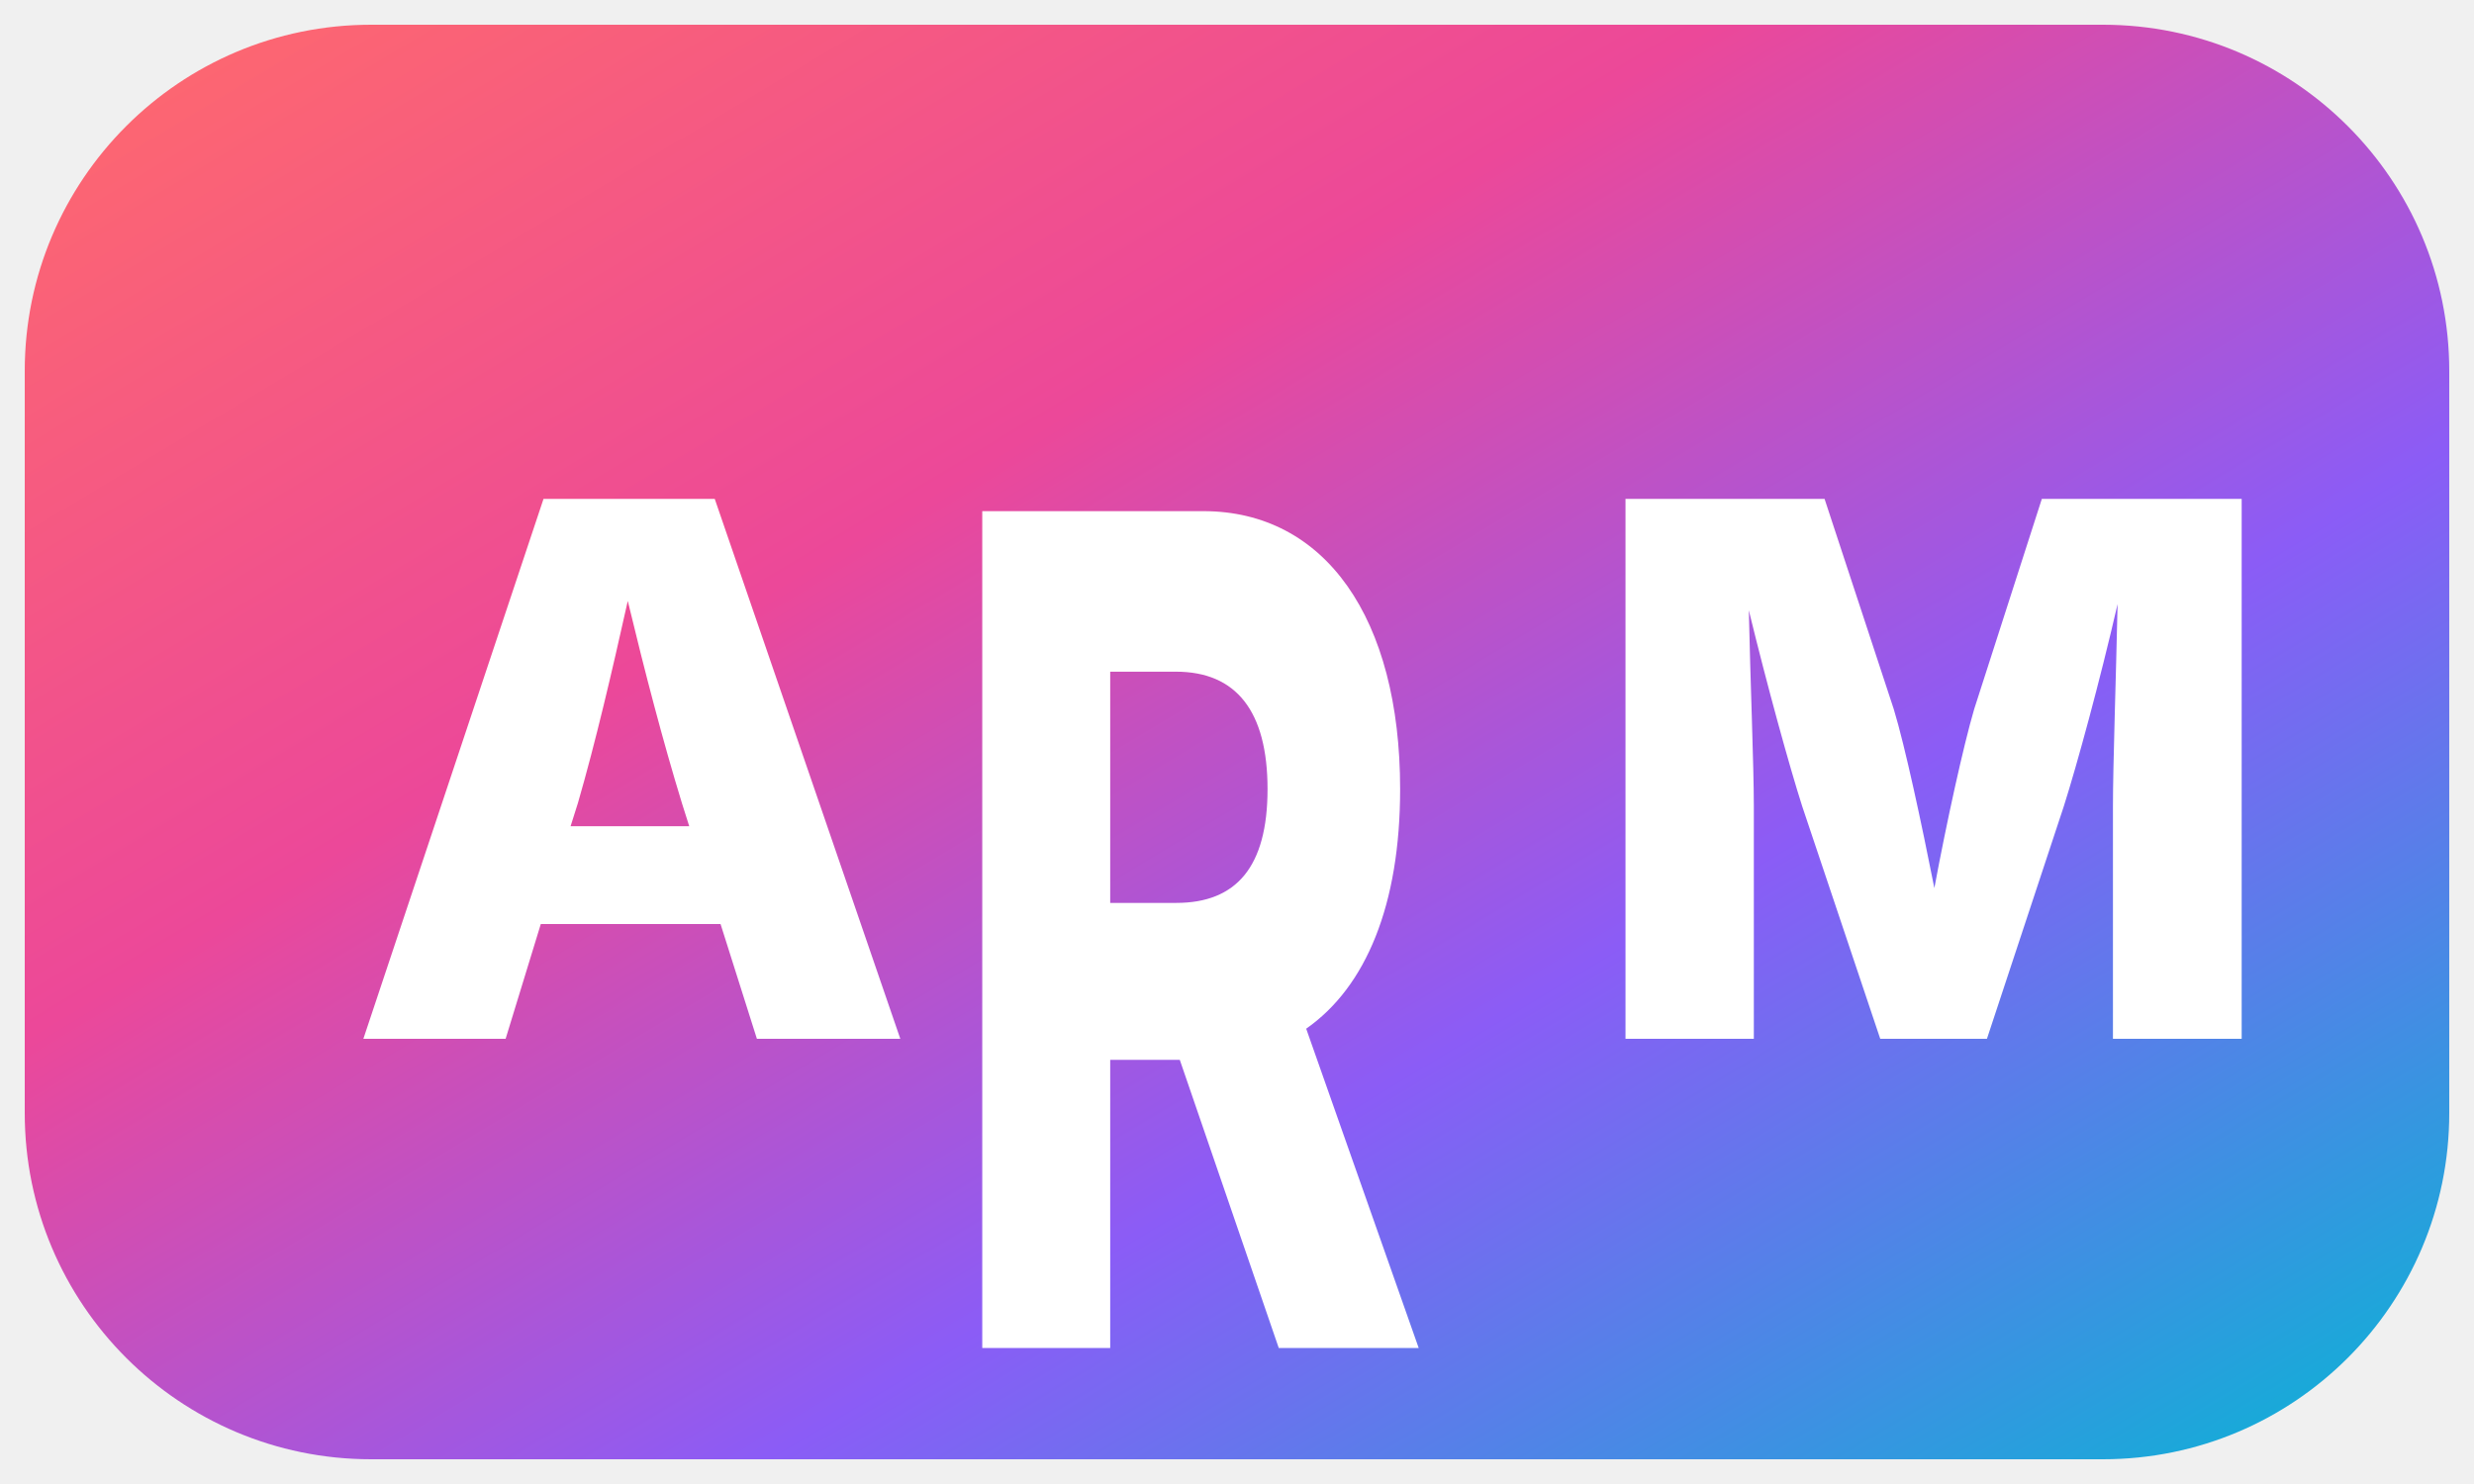
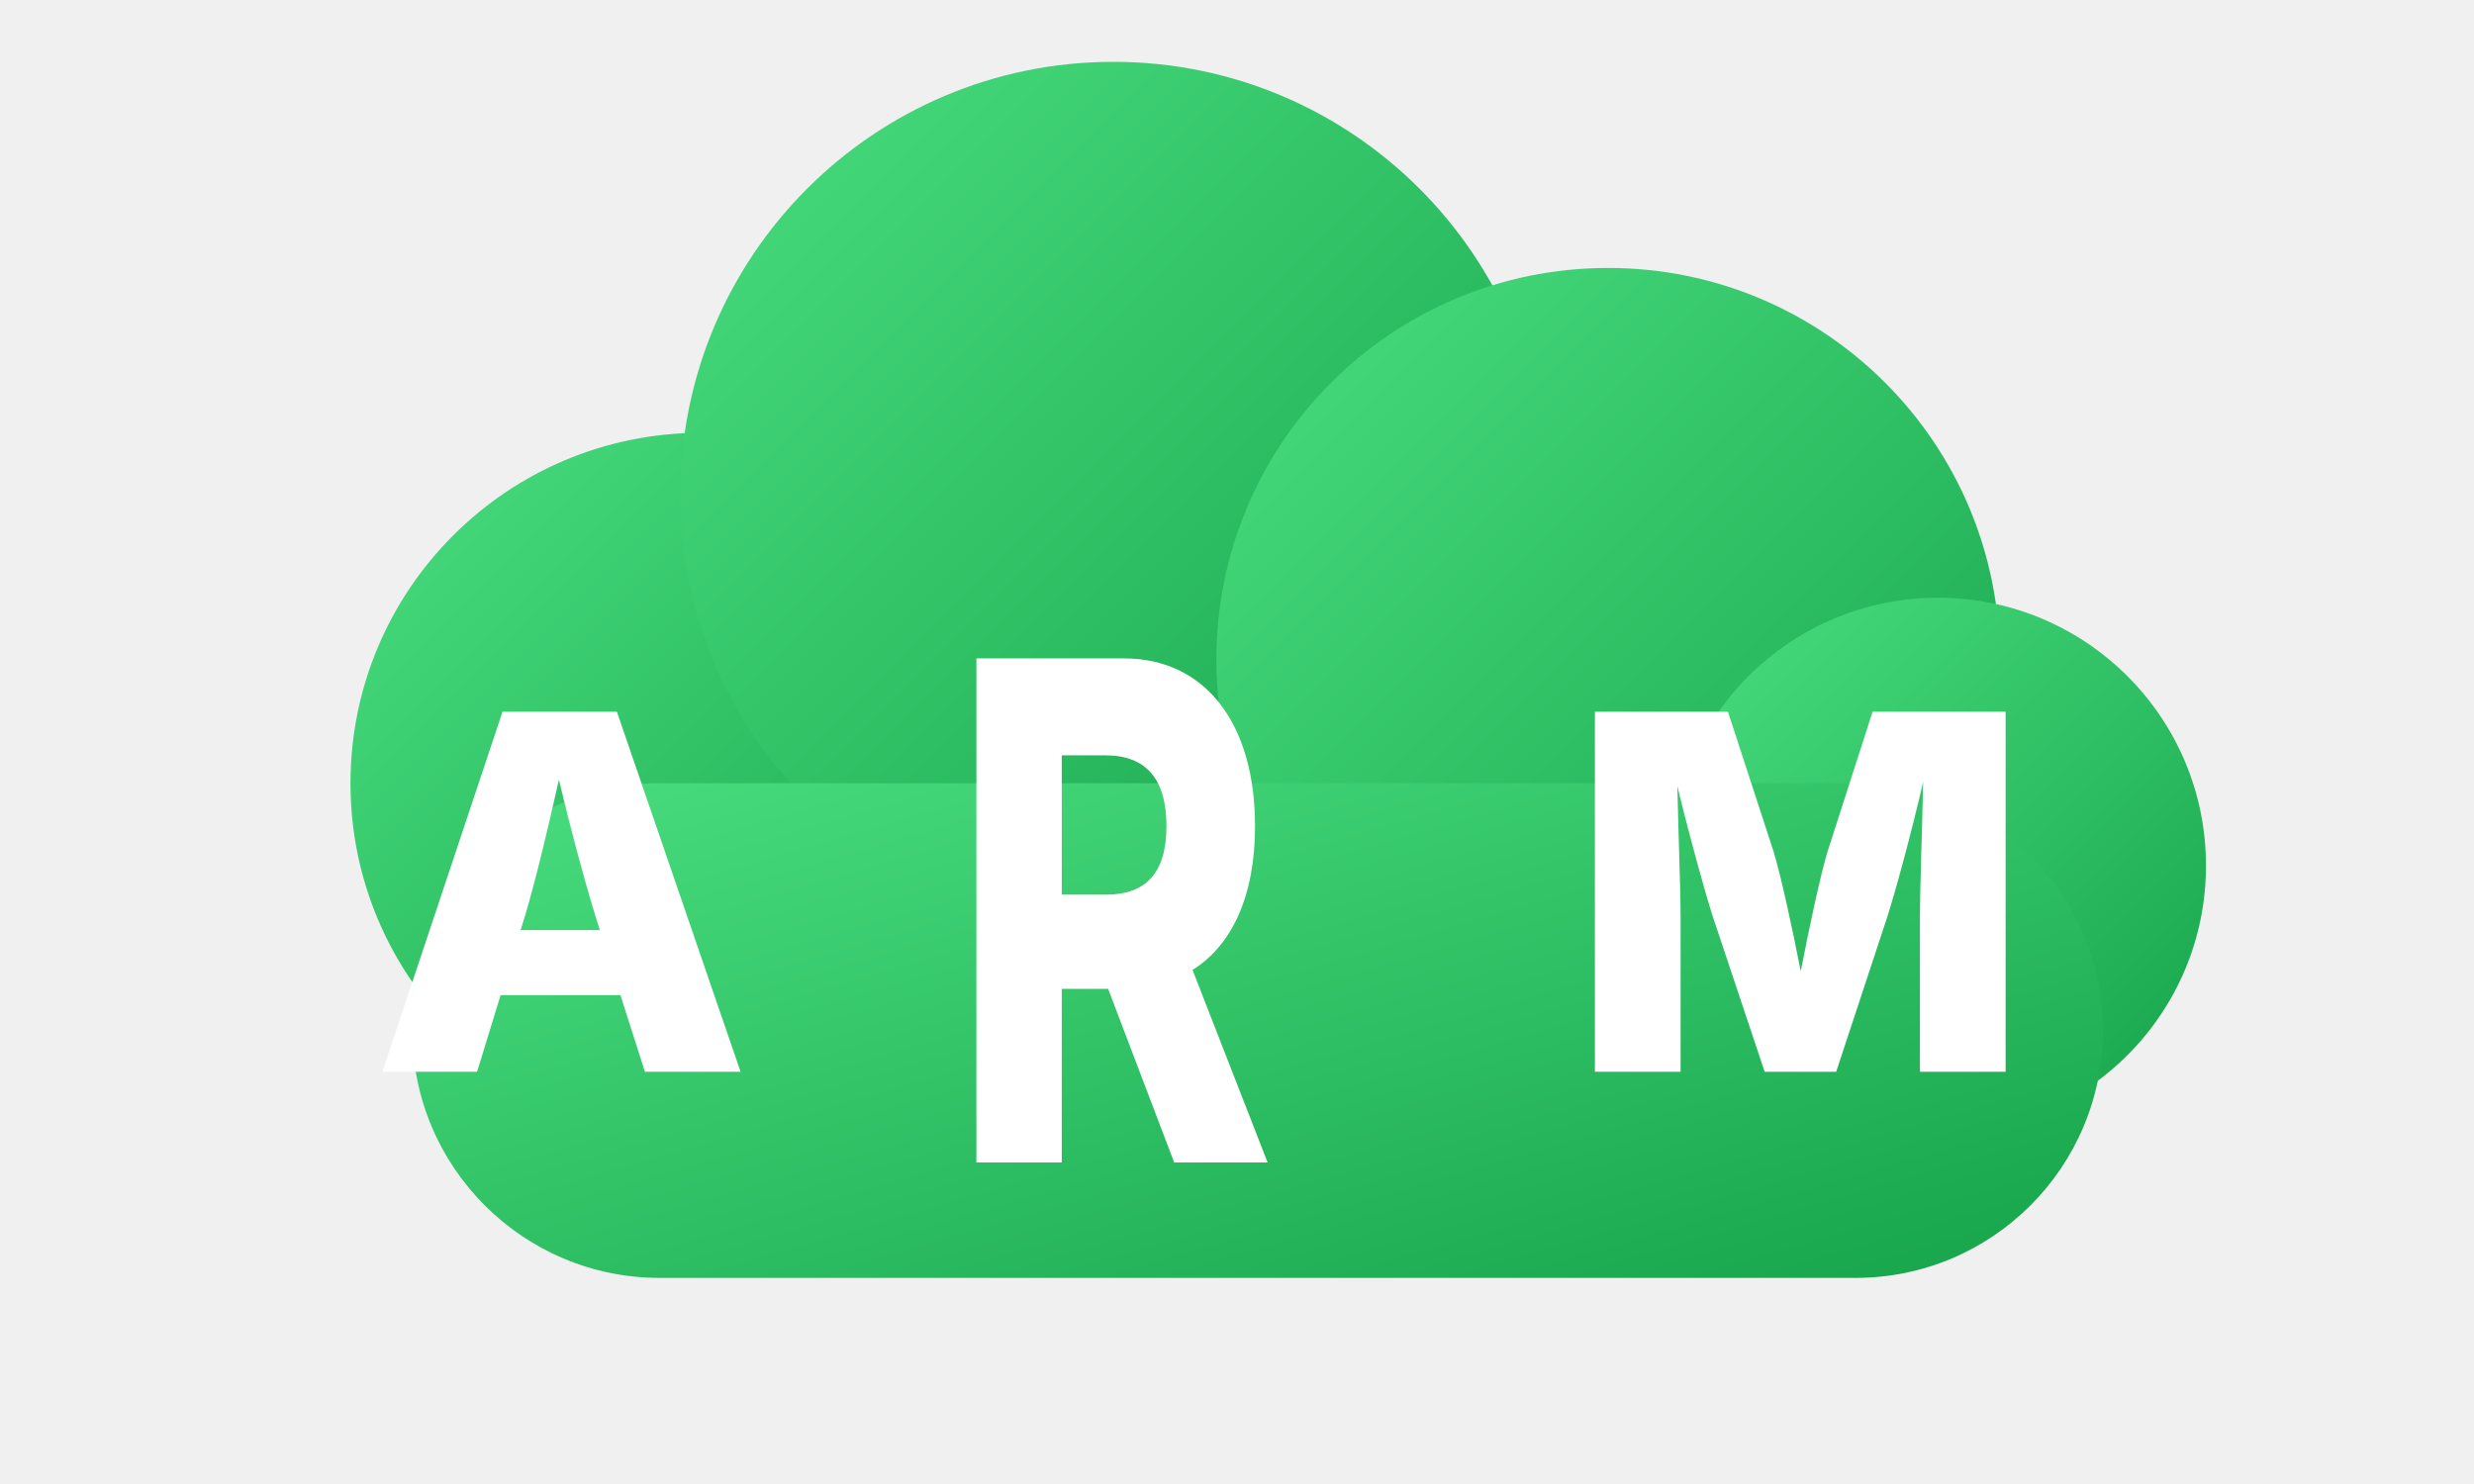
- <svg xmlns="http://www.w3.org/2000/svg" viewBox="0 0 100 60" width="100" height="60">
+ <svg xmlns="http://www.w3.org/2000/svg" viewBox="0 0 120 72" width="120" height="72">
  <defs>
-     <linearGradient id="armGrad" x1="0%" y1="0%" x2="100%" y2="100%">
-       <stop offset="0%" stop-color="#ff6b6b" />
-       <stop offset="35%" stop-color="#ec4899" />
-       <stop offset="65%" stop-color="#8b5cf6" />
-       <stop offset="100%" stop-color="#06b6d4" />
+     <linearGradient id="cloudGrad" x1="0%" y1="0%" x2="100%" y2="100%">
+       <stop offset="0%" stop-color="#4ade80" />
+       <stop offset="100%" stop-color="#16a34a" />
    </linearGradient>
  </defs>
-   <rect x="1" y="1" width="98" height="58" rx="14" fill="url(#armGrad)" />
-   <text x="14" y="42" font-family="'Inter', Arial, sans-serif" font-weight="800" font-size="30" fill="#ffffff">A</text>
-   <g transform="translate(38,8) scale(1,1.55)">
-     <text x="0" y="30" font-family="'Inter', Arial, sans-serif" font-weight="800" font-size="30" fill="#ffffff">R</text>
+   <g fill="url(#cloudGrad)">
+     <circle cx="34" cy="38" r="17" />
+     <circle cx="54" cy="24" r="21" />
+     <circle cx="78" cy="32" r="19" />
+     <circle cx="94" cy="42" r="13" />
+     <rect x="20" y="38" width="82" height="24" rx="12" />
  </g>
-   <text x="64" y="42" font-family="'Inter', Arial, sans-serif" font-weight="800" font-size="30" fill="#ffffff">M</text>
+   <text x="18" y="52" font-family="'Inter', Arial, sans-serif" font-weight="800" font-size="24" fill="#ffffff">A</text>
+   <g transform="translate(46,20) scale(1,1.4)">
+     <text x="0" y="26" font-family="'Inter', Arial, sans-serif" font-weight="800" font-size="24" fill="#ffffff">R</text>
+   </g>
+   <text x="76" y="52" font-family="'Inter', Arial, sans-serif" font-weight="800" font-size="24" fill="#ffffff">M</text>
</svg>
